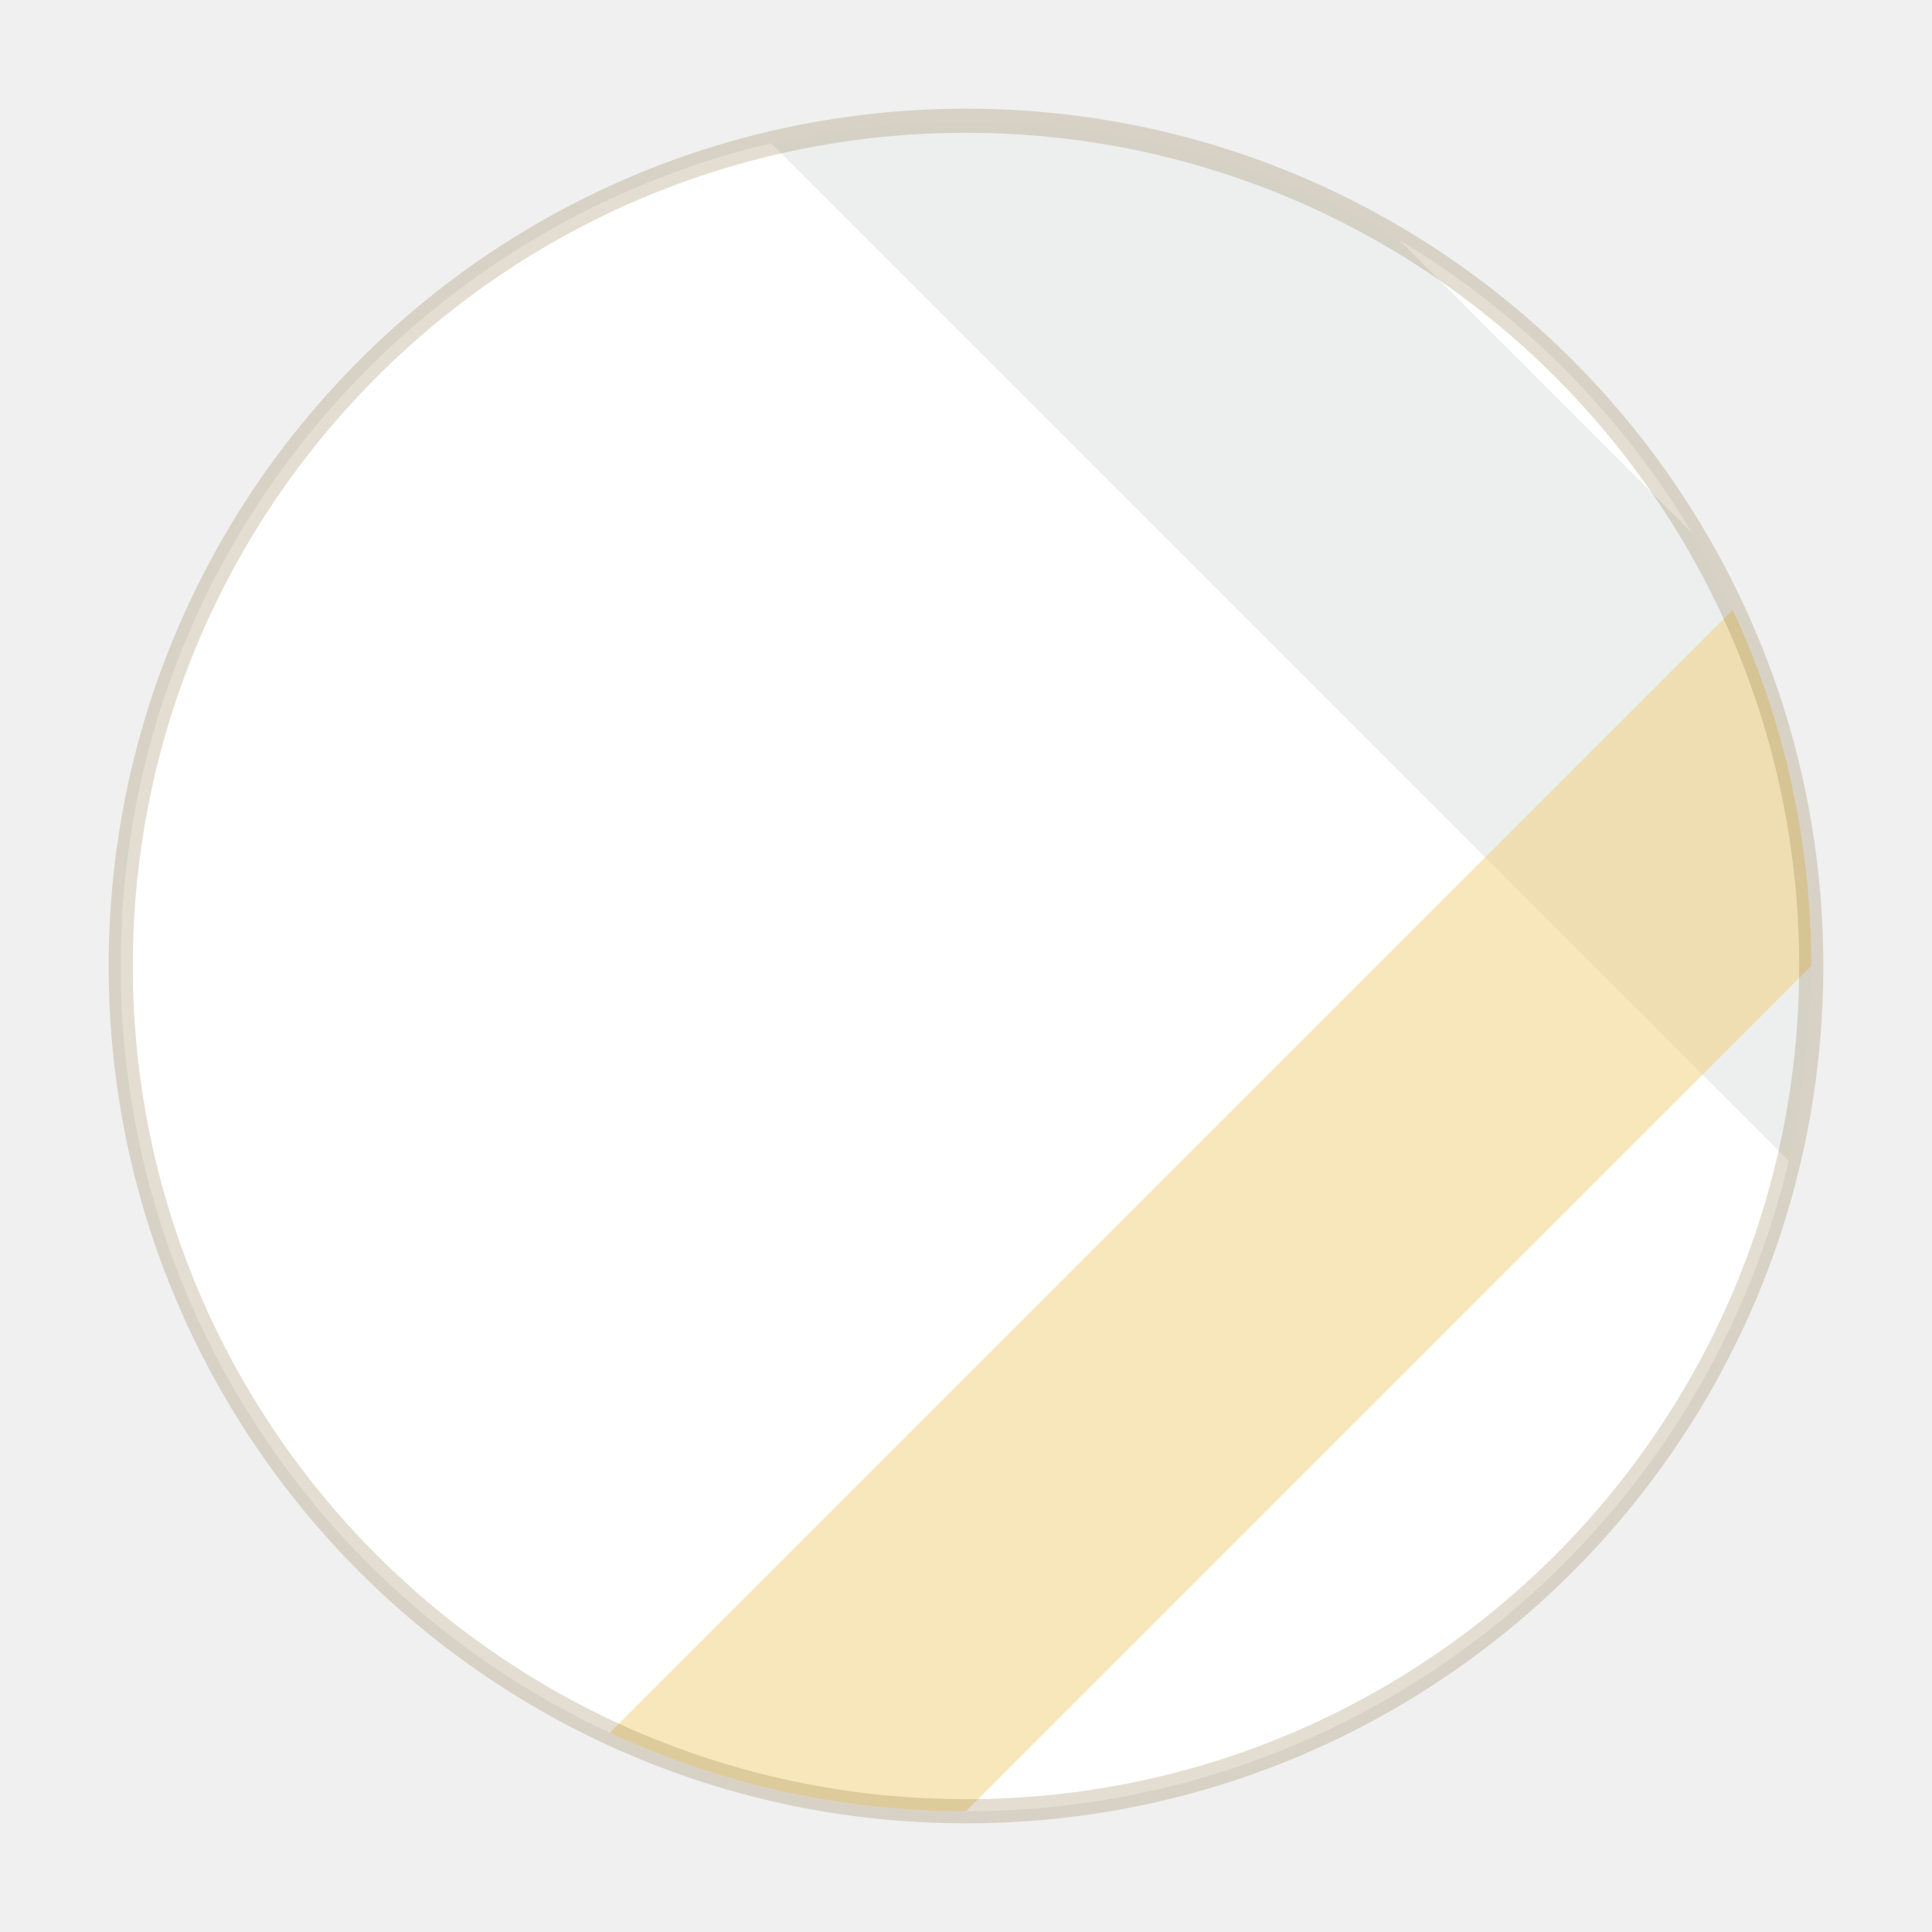
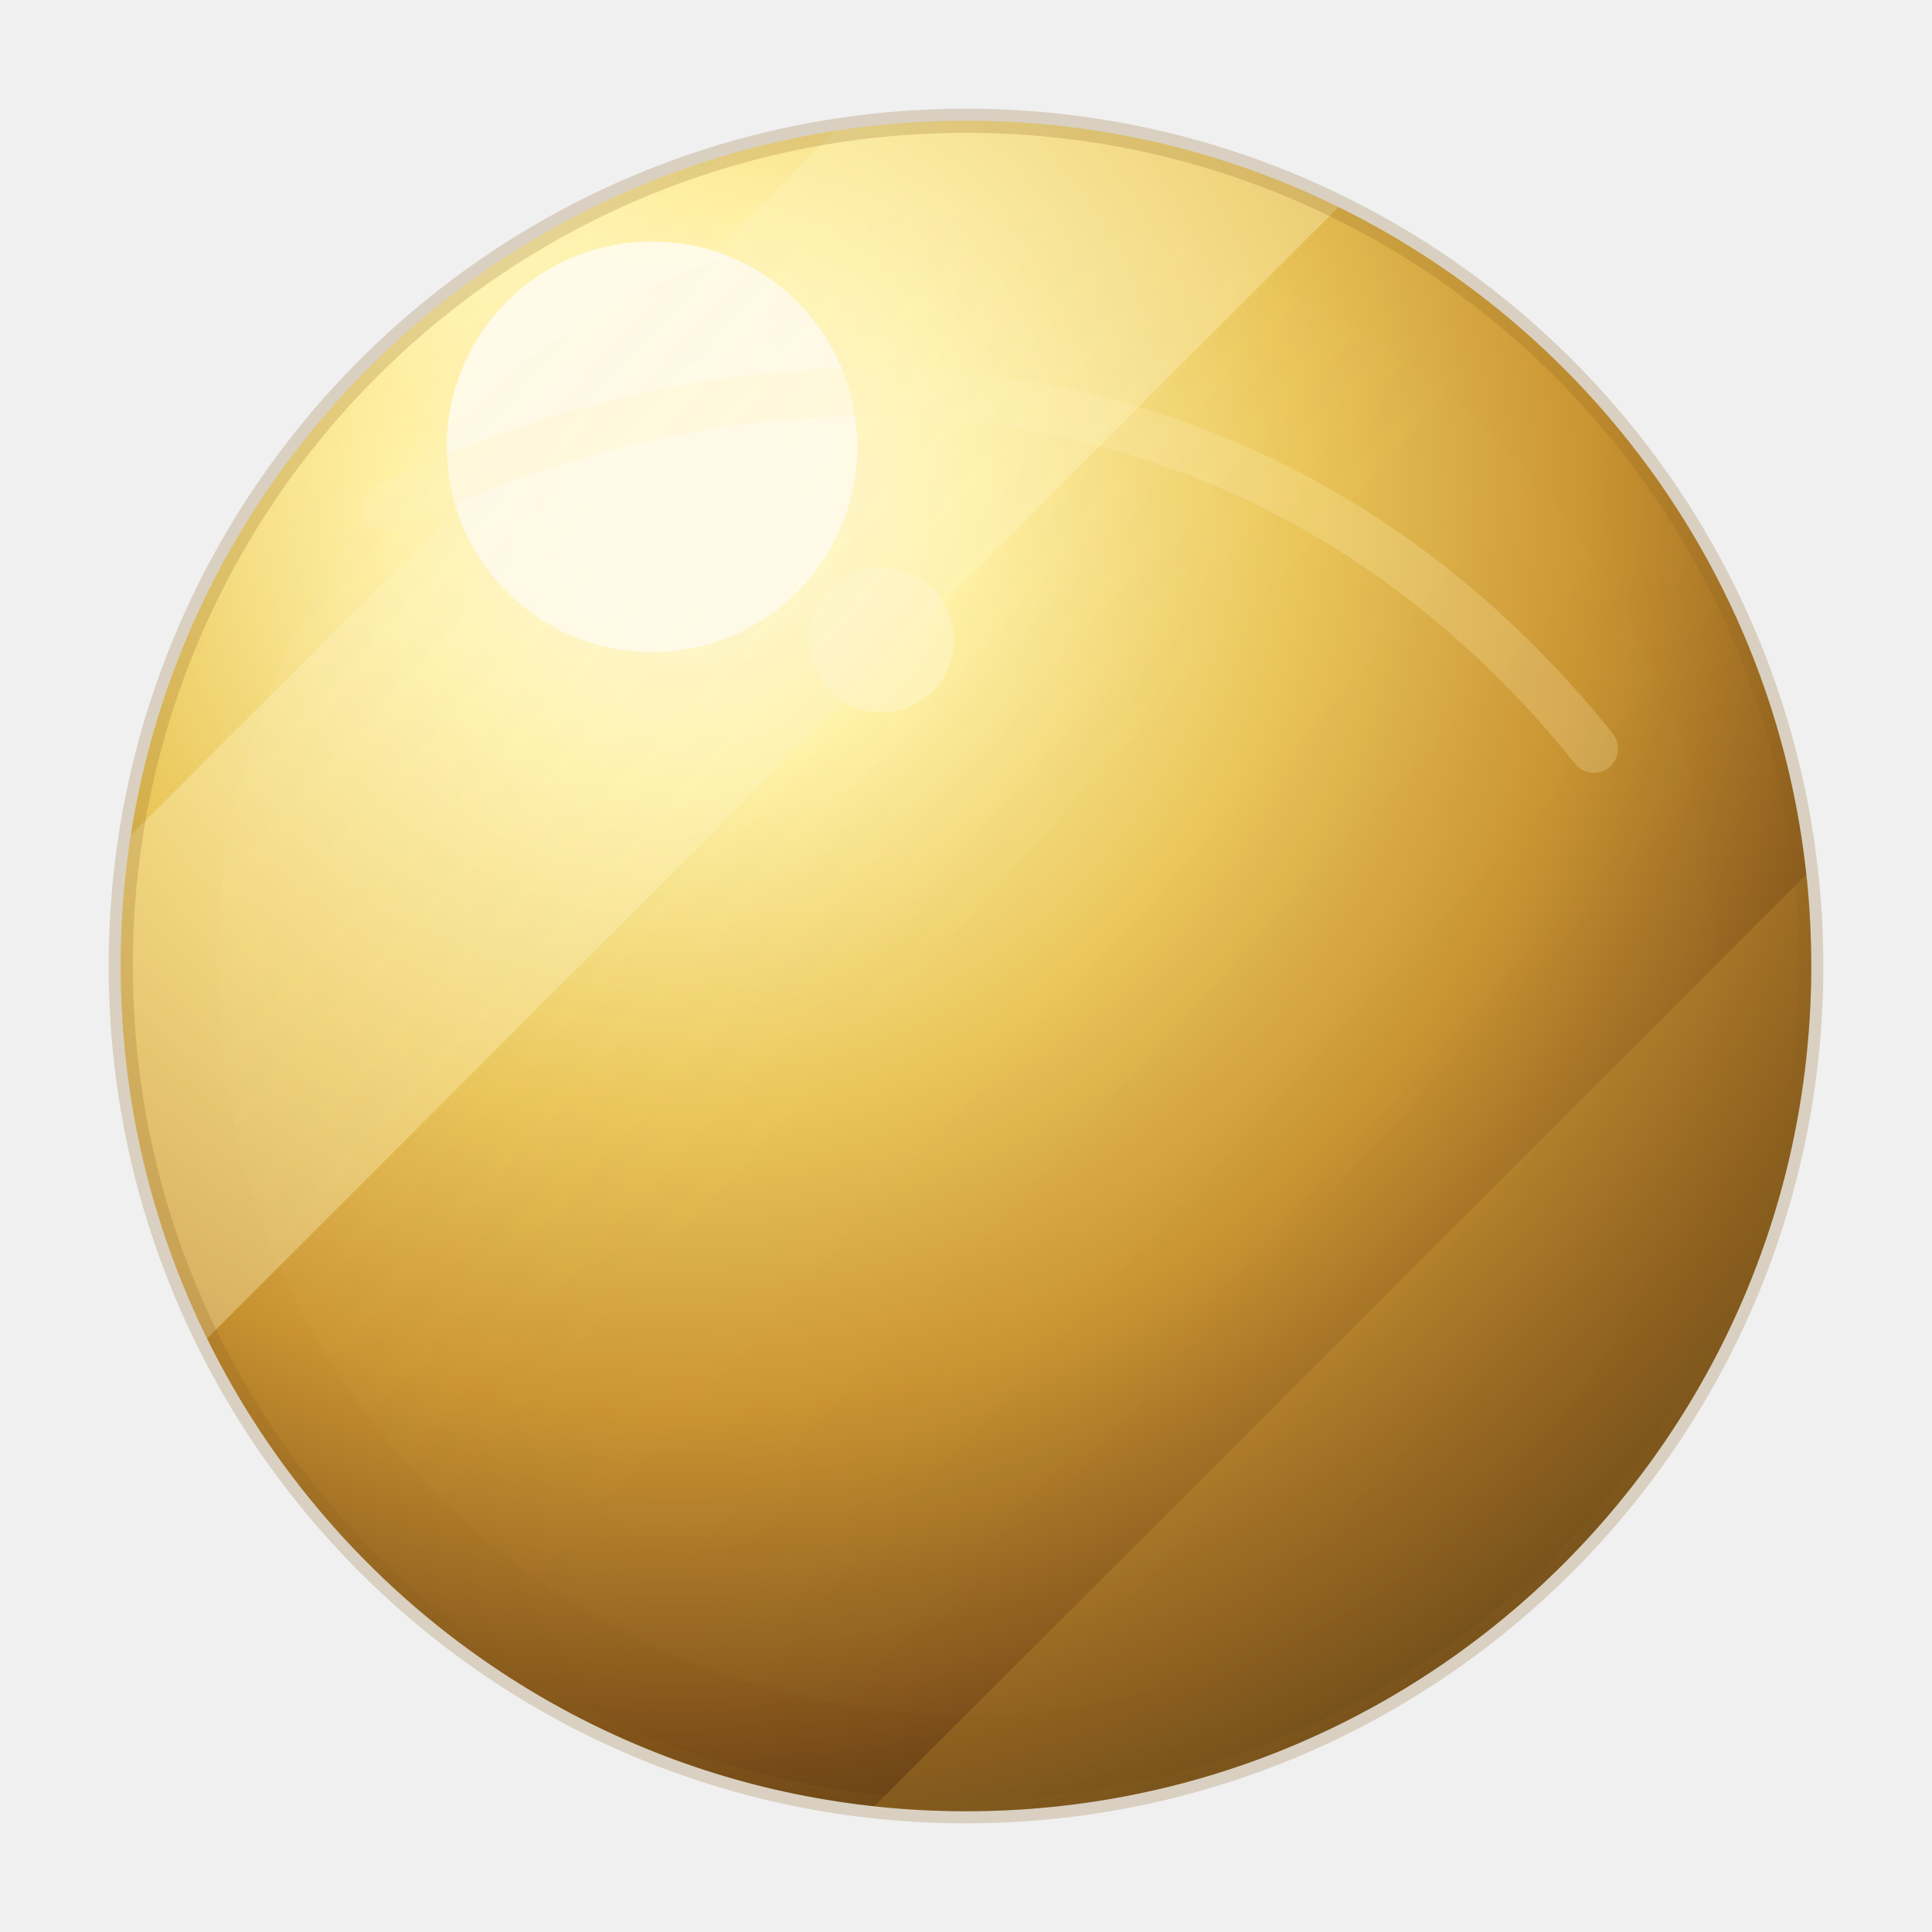
<svg xmlns="http://www.w3.org/2000/svg" viewBox="0 0 160 160">
  <defs>
-     <linearGradient id="g" x1="30" x2="130" y1="20" y2="142">
-       <stop offset="0" stop-color="#ffffff" />
-       <stop offset="0.3" stop-color="#f5e6a6" />
-       <stop offset="0.62" stop-color="#b9852e" />
-       <stop offset="1" stop-color="#322112" />
+     <radialGradient id="base" cx="33%" cy="22%" r="94%">
+       <stop offset="0" stop-color="#fffef2" />
+       <stop offset="0.18" stop-color="#fff2a8" />
+       <stop offset="0.39" stop-color="#eac65a" />
+       <stop offset="0.58" stop-color="#c99331" />
+       <stop offset="0.78" stop-color="#80511a" />
+       <stop offset="1" stop-color="#2b190b" />
+     </radialGradient>
+     <radialGradient id="flare" cx="30%" cy="22%" r="44%">
+       <stop offset="0" stop-color="#ffffff" stop-opacity=".94" />
+       <stop offset=".26" stop-color="#fff8cf" stop-opacity=".52" />
+       <stop offset=".62" stop-color="#ffe68b" stop-opacity=".16" />
+       <stop offset="1" stop-color="#ffe68b" stop-opacity="0" />
+     </radialGradient>
+     <linearGradient id="glass" x1="12" y1="18" x2="148" y2="142" gradientUnits="userSpaceOnUse">
+       <stop offset="0" stop-color="#fffbea" stop-opacity=".58" />
+       <stop offset=".48" stop-color="#f4cf63" stop-opacity=".16" />
+       <stop offset="1" stop-color="#5f3912" stop-opacity=".38" />
    </linearGradient>
-     <clipPath id="c">
+     <clipPath id="clip">
      <circle cx="80" cy="80" r="70" />
    </clipPath>
  </defs>
-   <circle cx="80" cy="80" r="70" fill="url(#g)" />
-   <g clip-path="url(#c)">
-     <path d="M-4 42 42 -4h58L-4 100z" fill="#ffffff" opacity=".52" />
-     <path d="M88 -8 168 72v44L44 -8z" fill="#d7dbda" opacity=".44" />
-     <path d="M26 168 168 26v36L62 168z" fill="#f0c861" opacity=".44" />
+   <circle cx="80" cy="80" r="70" fill="url(#base)" />
+   <g clip-path="url(#clip)">
+     <path d="M-14 94 94 -14h48L-14 142z" fill="#fff7c8" opacity=".34" />
+     <path d="M54 168 168 54v38L92 168z" fill="#e6b33d" opacity=".2" />
+     <path d="M110 168 168 110v58z" fill="#4a2b10" opacity=".36" />
+     <circle cx="54" cy="37" r="48" fill="url(#flare)" />
+     <circle cx="54" cy="37" r="17" fill="#fffdf2" opacity=".84" />
+     <circle cx="73" cy="53" r="6" fill="#fff8d0" opacity=".54" />
+     <path d="M32 42c38-18 76-10 100 20" fill="none" stroke="#fff4bd" stroke-opacity=".24" stroke-width="4" stroke-linecap="round" />
+     <circle cx="80" cy="80" r="62" fill="url(#glass)" opacity=".18" />
  </g>
-   <circle cx="48" cy="36" r="15" fill="#fff" opacity=".88" />
-   <circle cx="68" cy="58" r="7" fill="#fff" opacity=".58" />
-   <circle cx="80" cy="80" r="70" fill="none" stroke="#7c5a1f" stroke-opacity=".2" stroke-width="2" />
+   <circle cx="80" cy="80" r="70" fill="none" stroke="#8a601f" stroke-opacity=".22" stroke-width="2" />
</svg>
